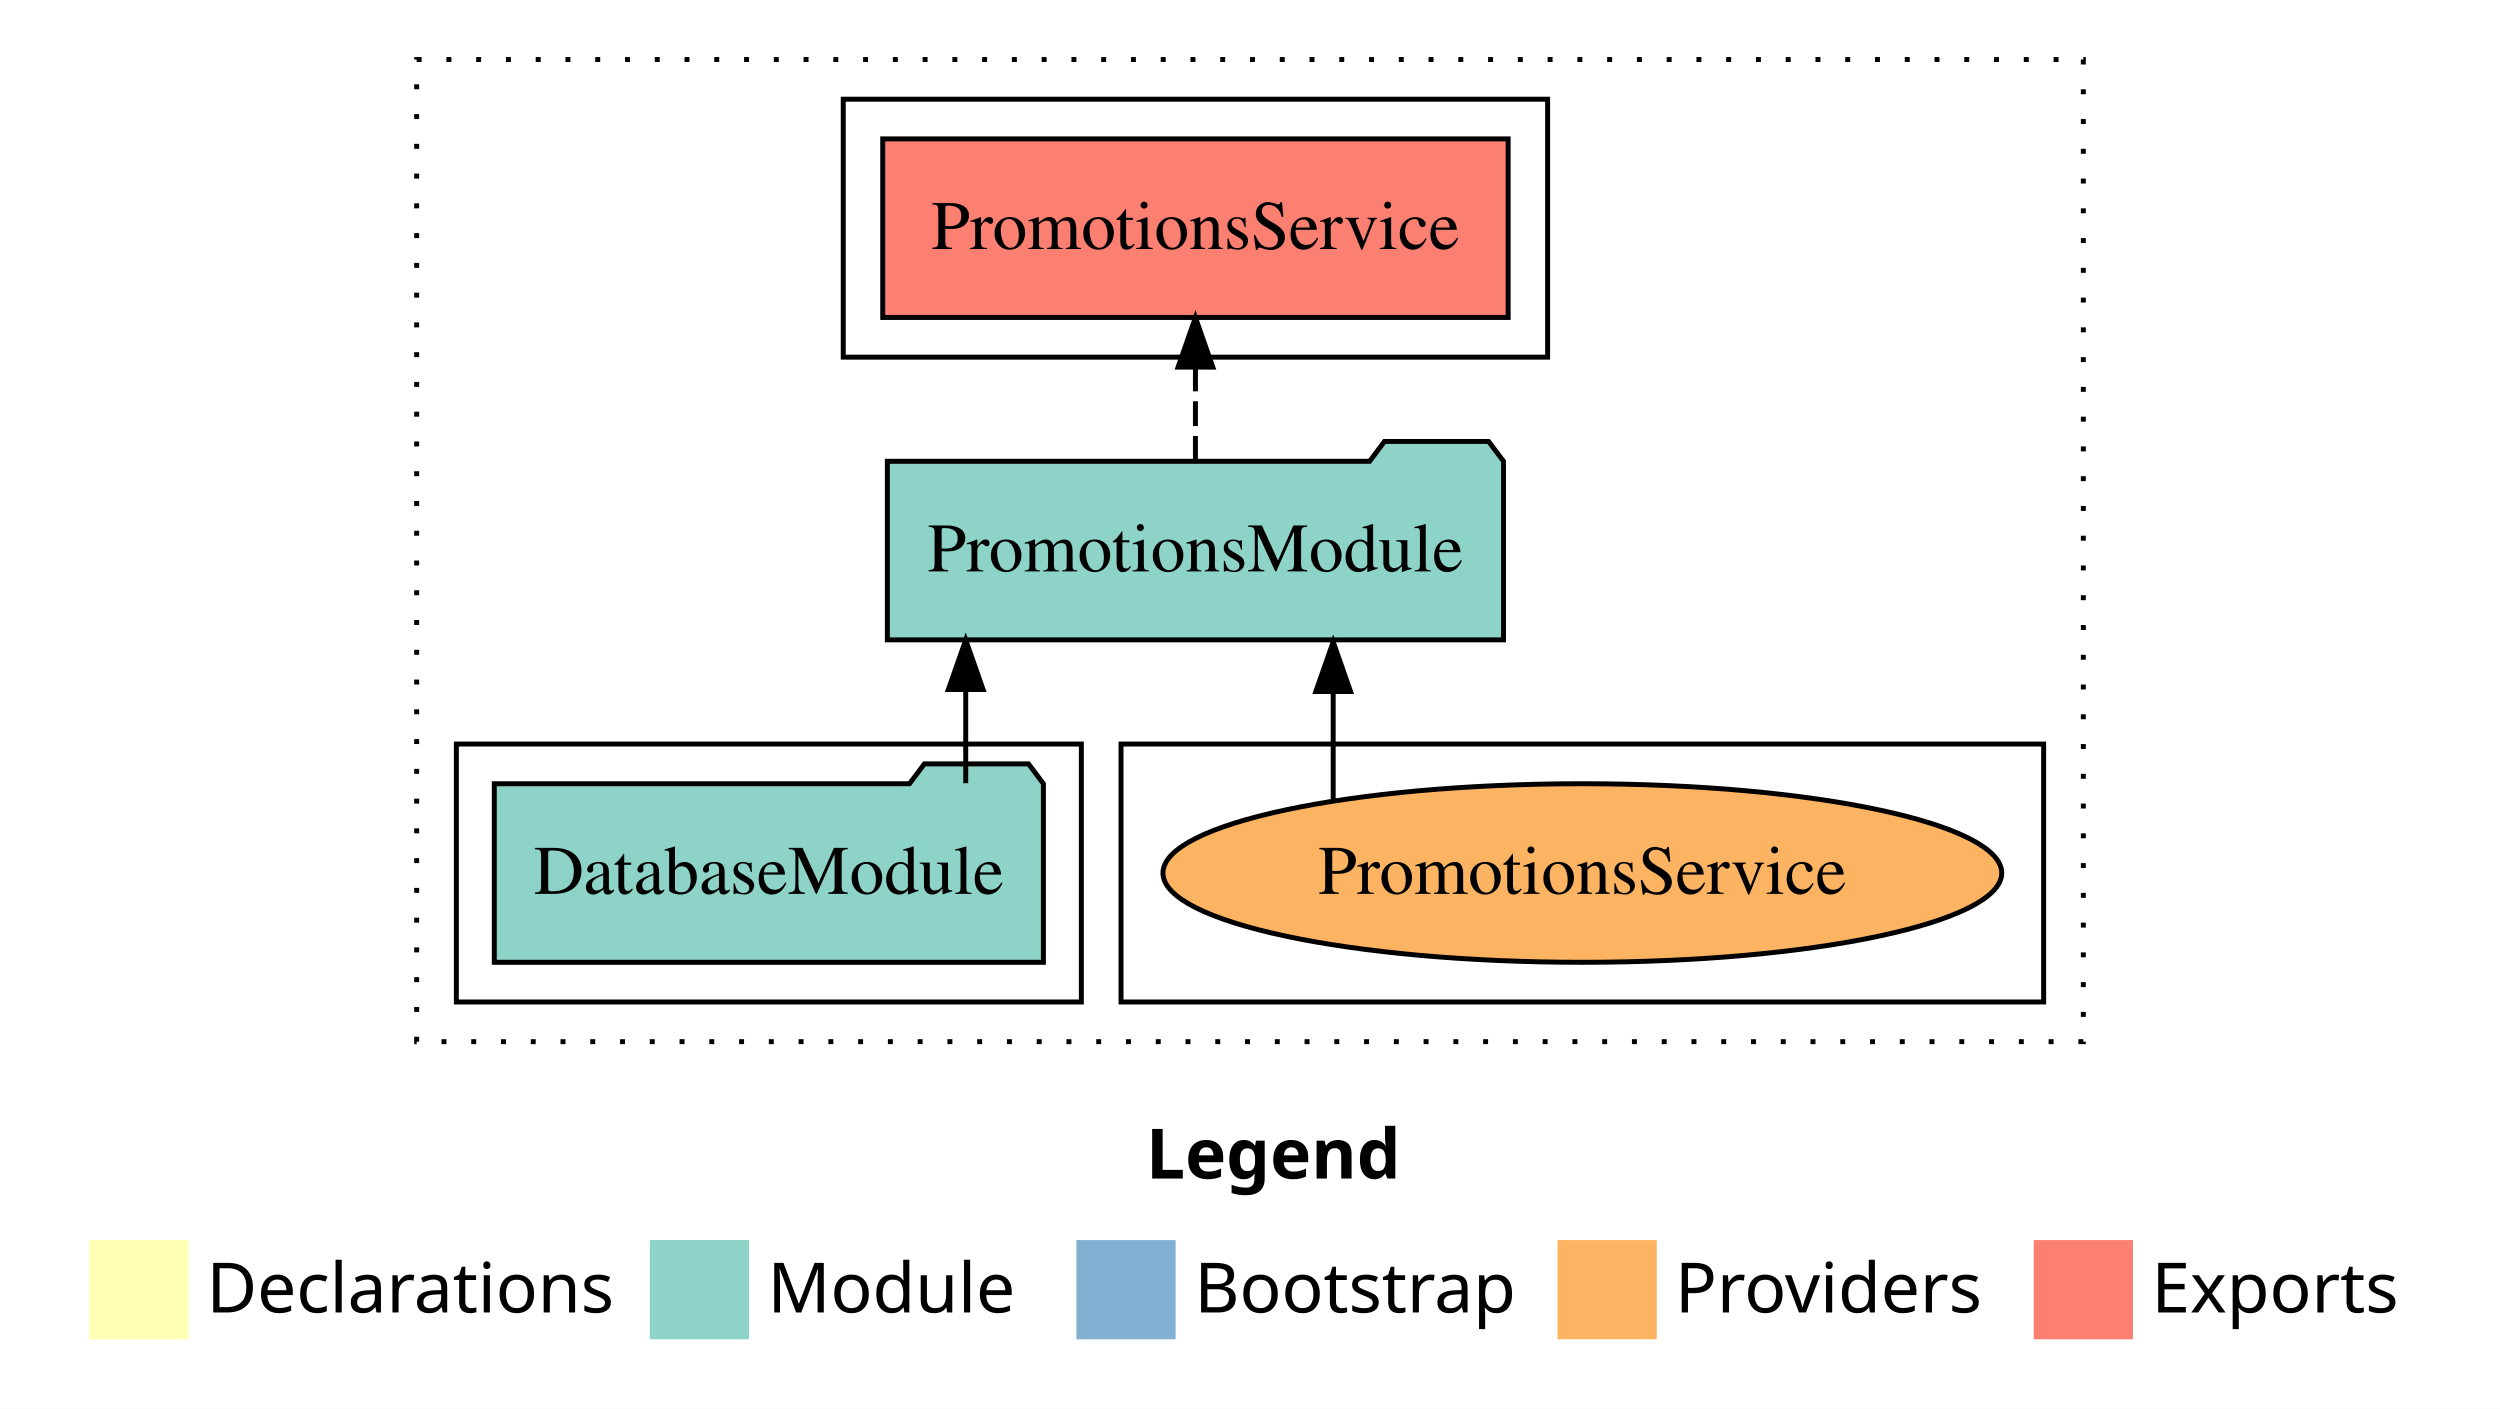
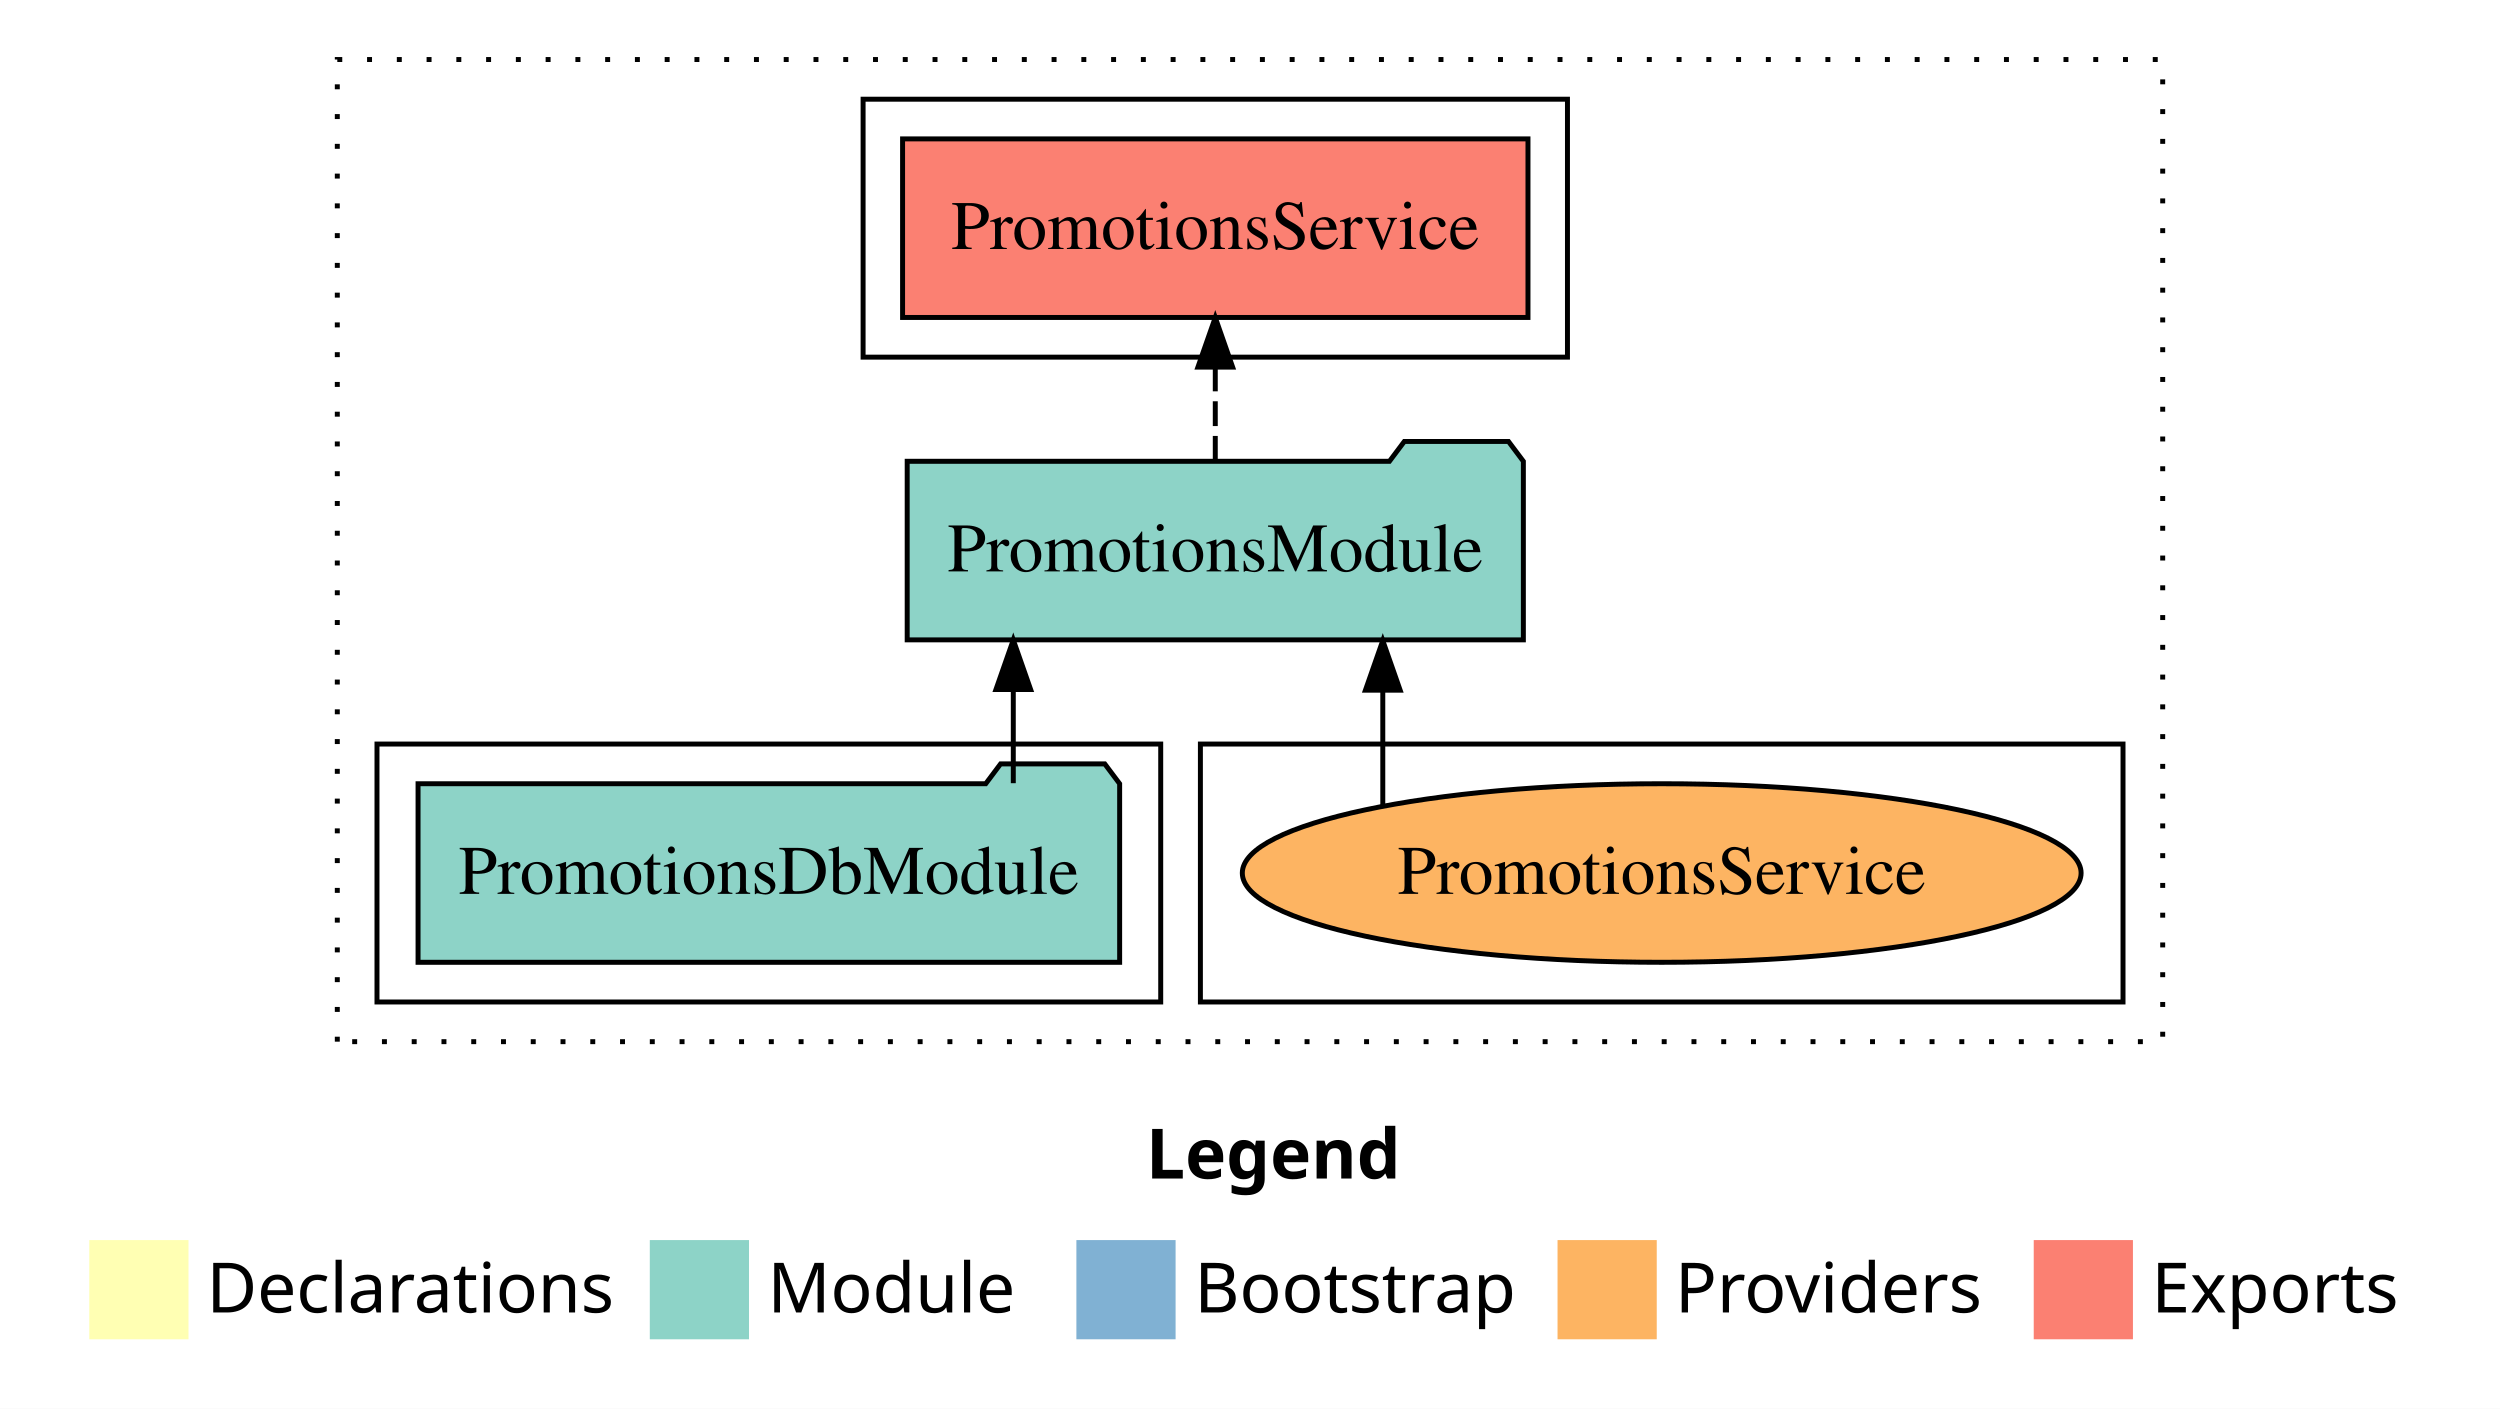
<svg xmlns="http://www.w3.org/2000/svg" width="504pt" height="284pt" viewBox="0.00 0.00 504.00 284.00">
  <g id="graph0" class="graph" transform="scale(1 1) rotate(0) translate(4 280)">
    <polygon fill="white" stroke="transparent" points="-4,4 -4,-280 500,-280 500,4 -4,4" />
    <text text-anchor="start" x="227.01" y="-42.4" font-family="Times-12" font-weight="bold" font-size="14.00">Legend</text>
    <polygon fill="#ffffb3" stroke="transparent" points="14,-10 14,-30 34,-30 34,-10 14,-10" />
    <text text-anchor="start" x="37.63" y="-15.4" font-family="Times-12" font-size="14.00">  Declarations</text>
    <polygon fill="#8dd3c7" stroke="transparent" points="127,-10 127,-30 147,-30 147,-10 127,-10" />
    <text text-anchor="start" x="150.73" y="-15.4" font-family="Times-12" font-size="14.00">  Module</text>
    <polygon fill="#80b1d3" stroke="transparent" points="213,-10 213,-30 233,-30 233,-10 213,-10" />
    <text text-anchor="start" x="236.78" y="-15.4" font-family="Times-12" font-size="14.00">  Bootstrap</text>
    <polygon fill="#fdb462" stroke="transparent" points="310,-10 310,-30 330,-30 330,-10 310,-10" />
    <text text-anchor="start" x="333.67" y="-15.4" font-family="Times-12" font-size="14.00">  Providers</text>
    <polygon fill="#fb8072" stroke="transparent" points="406,-10 406,-30 426,-30 426,-10 406,-10" />
    <text text-anchor="start" x="429.73" y="-15.4" font-family="Times-12" font-size="14.00">  Exports</text>
    <g id="clust1" class="cluster">
-       <polygon fill="none" stroke="black" stroke-dasharray="1,5" points="80,-70 80,-268 416,-268 416,-70 80,-70" />
+       <polygon fill="none" stroke="black" stroke-dasharray="1,5" points="64,-70 64,-268 432,-268 432,-70 64,-70" />
+     </g>
+     <g id="clust4" class="cluster">
+       <polygon fill="none" stroke="black" points="170,-208 170,-260 312,-260 312,-208 170,-208" />
    </g>
    <g id="clust6" class="cluster">
-       <polygon fill="none" stroke="black" points="222,-78 222,-130 408,-130 408,-78 222,-78" />
+       <polygon fill="none" stroke="black" points="238,-78 238,-130 424,-130 424,-78 238,-78" />
    </g>
    <g id="clust3" class="cluster">
-       <polygon fill="none" stroke="black" points="88,-78 88,-130 214,-130 214,-78 88,-78" />
-     </g>
-     <g id="clust4" class="cluster">
-       <polygon fill="none" stroke="black" points="166,-208 166,-260 308,-260 308,-208 166,-208" />
+       <polygon fill="none" stroke="black" points="72,-78 72,-130 230,-130 230,-78 72,-78" />
    </g>
    <g id="node1" class="node">
-       <polygon fill="#8dd3c7" stroke="black" points="206.35,-122 203.35,-126 182.35,-126 179.35,-122 95.65,-122 95.65,-86 206.35,-86 206.35,-122" />
-       <text text-anchor="middle" x="151" y="-99.8" font-family="Times,serif" font-size="14.00">DatabaseModule</text>
+       <polygon fill="#8dd3c7" stroke="black" points="221.72,-122 218.72,-126 197.72,-126 194.72,-122 80.28,-122 80.28,-86 221.72,-86 221.72,-122" />
+       <text text-anchor="middle" x="151" y="-99.8" font-family="Times,serif" font-size="14.00">PromotionsDbModule</text>
    </g>
    <g id="node2" class="node">
-       <polygon fill="#8dd3c7" stroke="black" points="299.11,-187 296.11,-191 275.11,-191 272.11,-187 174.89,-187 174.89,-151 299.11,-151 299.11,-187" />
-       <text text-anchor="middle" x="237" y="-164.8" font-family="Times,serif" font-size="14.00">PromotionsModule</text>
+       <polygon fill="#8dd3c7" stroke="black" points="303.11,-187 300.11,-191 279.11,-191 276.11,-187 178.89,-187 178.89,-151 303.11,-151 303.11,-187" />
+       <text text-anchor="middle" x="241" y="-164.8" font-family="Times,serif" font-size="14.00">PromotionsModule</text>
    </g>
    <g id="edge1" class="edge">
-       <path fill="none" stroke="black" d="M190.69,-122.11C190.69,-122.11 190.69,-140.99 190.69,-140.99" />
-       <polygon fill="black" stroke="black" points="187.19,-140.99 190.69,-150.99 194.19,-140.99 187.19,-140.99" />
+       <path fill="none" stroke="black" d="M200.28,-122.11C200.28,-122.11 200.28,-140.99 200.28,-140.99" />
+       <polygon fill="black" stroke="black" points="196.78,-140.99 200.28,-150.99 203.78,-140.99 196.78,-140.99" />
    </g>
    <g id="node3" class="node">
-       <polygon fill="#fb8072" stroke="black" points="300.04,-252 173.96,-252 173.96,-216 300.04,-216 300.04,-252" />
-       <text text-anchor="middle" x="237" y="-229.8" font-family="Times,serif" font-size="14.00">PromotionsService </text>
+       <polygon fill="#fb8072" stroke="black" points="304.04,-252 177.96,-252 177.96,-216 304.04,-216 304.04,-252" />
+       <text text-anchor="middle" x="241" y="-229.8" font-family="Times,serif" font-size="14.00">PromotionsService </text>
    </g>
    <g id="edge2" class="edge">
-       <path fill="none" stroke="black" stroke-dasharray="5,2" d="M237,-187.11C237,-187.11 237,-205.99 237,-205.99" />
-       <polygon fill="black" stroke="black" points="233.5,-205.99 237,-215.99 240.5,-205.99 233.5,-205.99" />
+       <path fill="none" stroke="black" stroke-dasharray="5,2" d="M241,-187.11C241,-187.11 241,-205.99 241,-205.99" />
+       <polygon fill="black" stroke="black" points="237.5,-205.99 241,-215.99 244.5,-205.99 237.5,-205.99" />
    </g>
    <g id="node4" class="node">
-       <ellipse fill="#fdb462" stroke="black" cx="315" cy="-104" rx="84.55" ry="18" />
-       <text text-anchor="middle" x="315" y="-99.8" font-family="Times,serif" font-size="14.00">PromotionsService</text>
+       <ellipse fill="#fdb462" stroke="black" cx="331" cy="-104" rx="84.55" ry="18" />
+       <text text-anchor="middle" x="331" y="-99.8" font-family="Times,serif" font-size="14.00">PromotionsService</text>
    </g>
    <g id="edge3" class="edge">
-       <path fill="none" stroke="black" d="M264.77,-118.75C264.77,-118.75 264.77,-140.59 264.77,-140.59" />
-       <polygon fill="black" stroke="black" points="261.27,-140.59 264.77,-150.59 268.27,-140.59 261.27,-140.59" />
+       <path fill="none" stroke="black" d="M274.77,-117.47C274.77,-117.47 274.77,-140.86 274.77,-140.86" />
+       <polygon fill="black" stroke="black" points="271.27,-140.86 274.77,-150.86 278.27,-140.86 271.27,-140.86" />
    </g>
  </g>
</svg>
